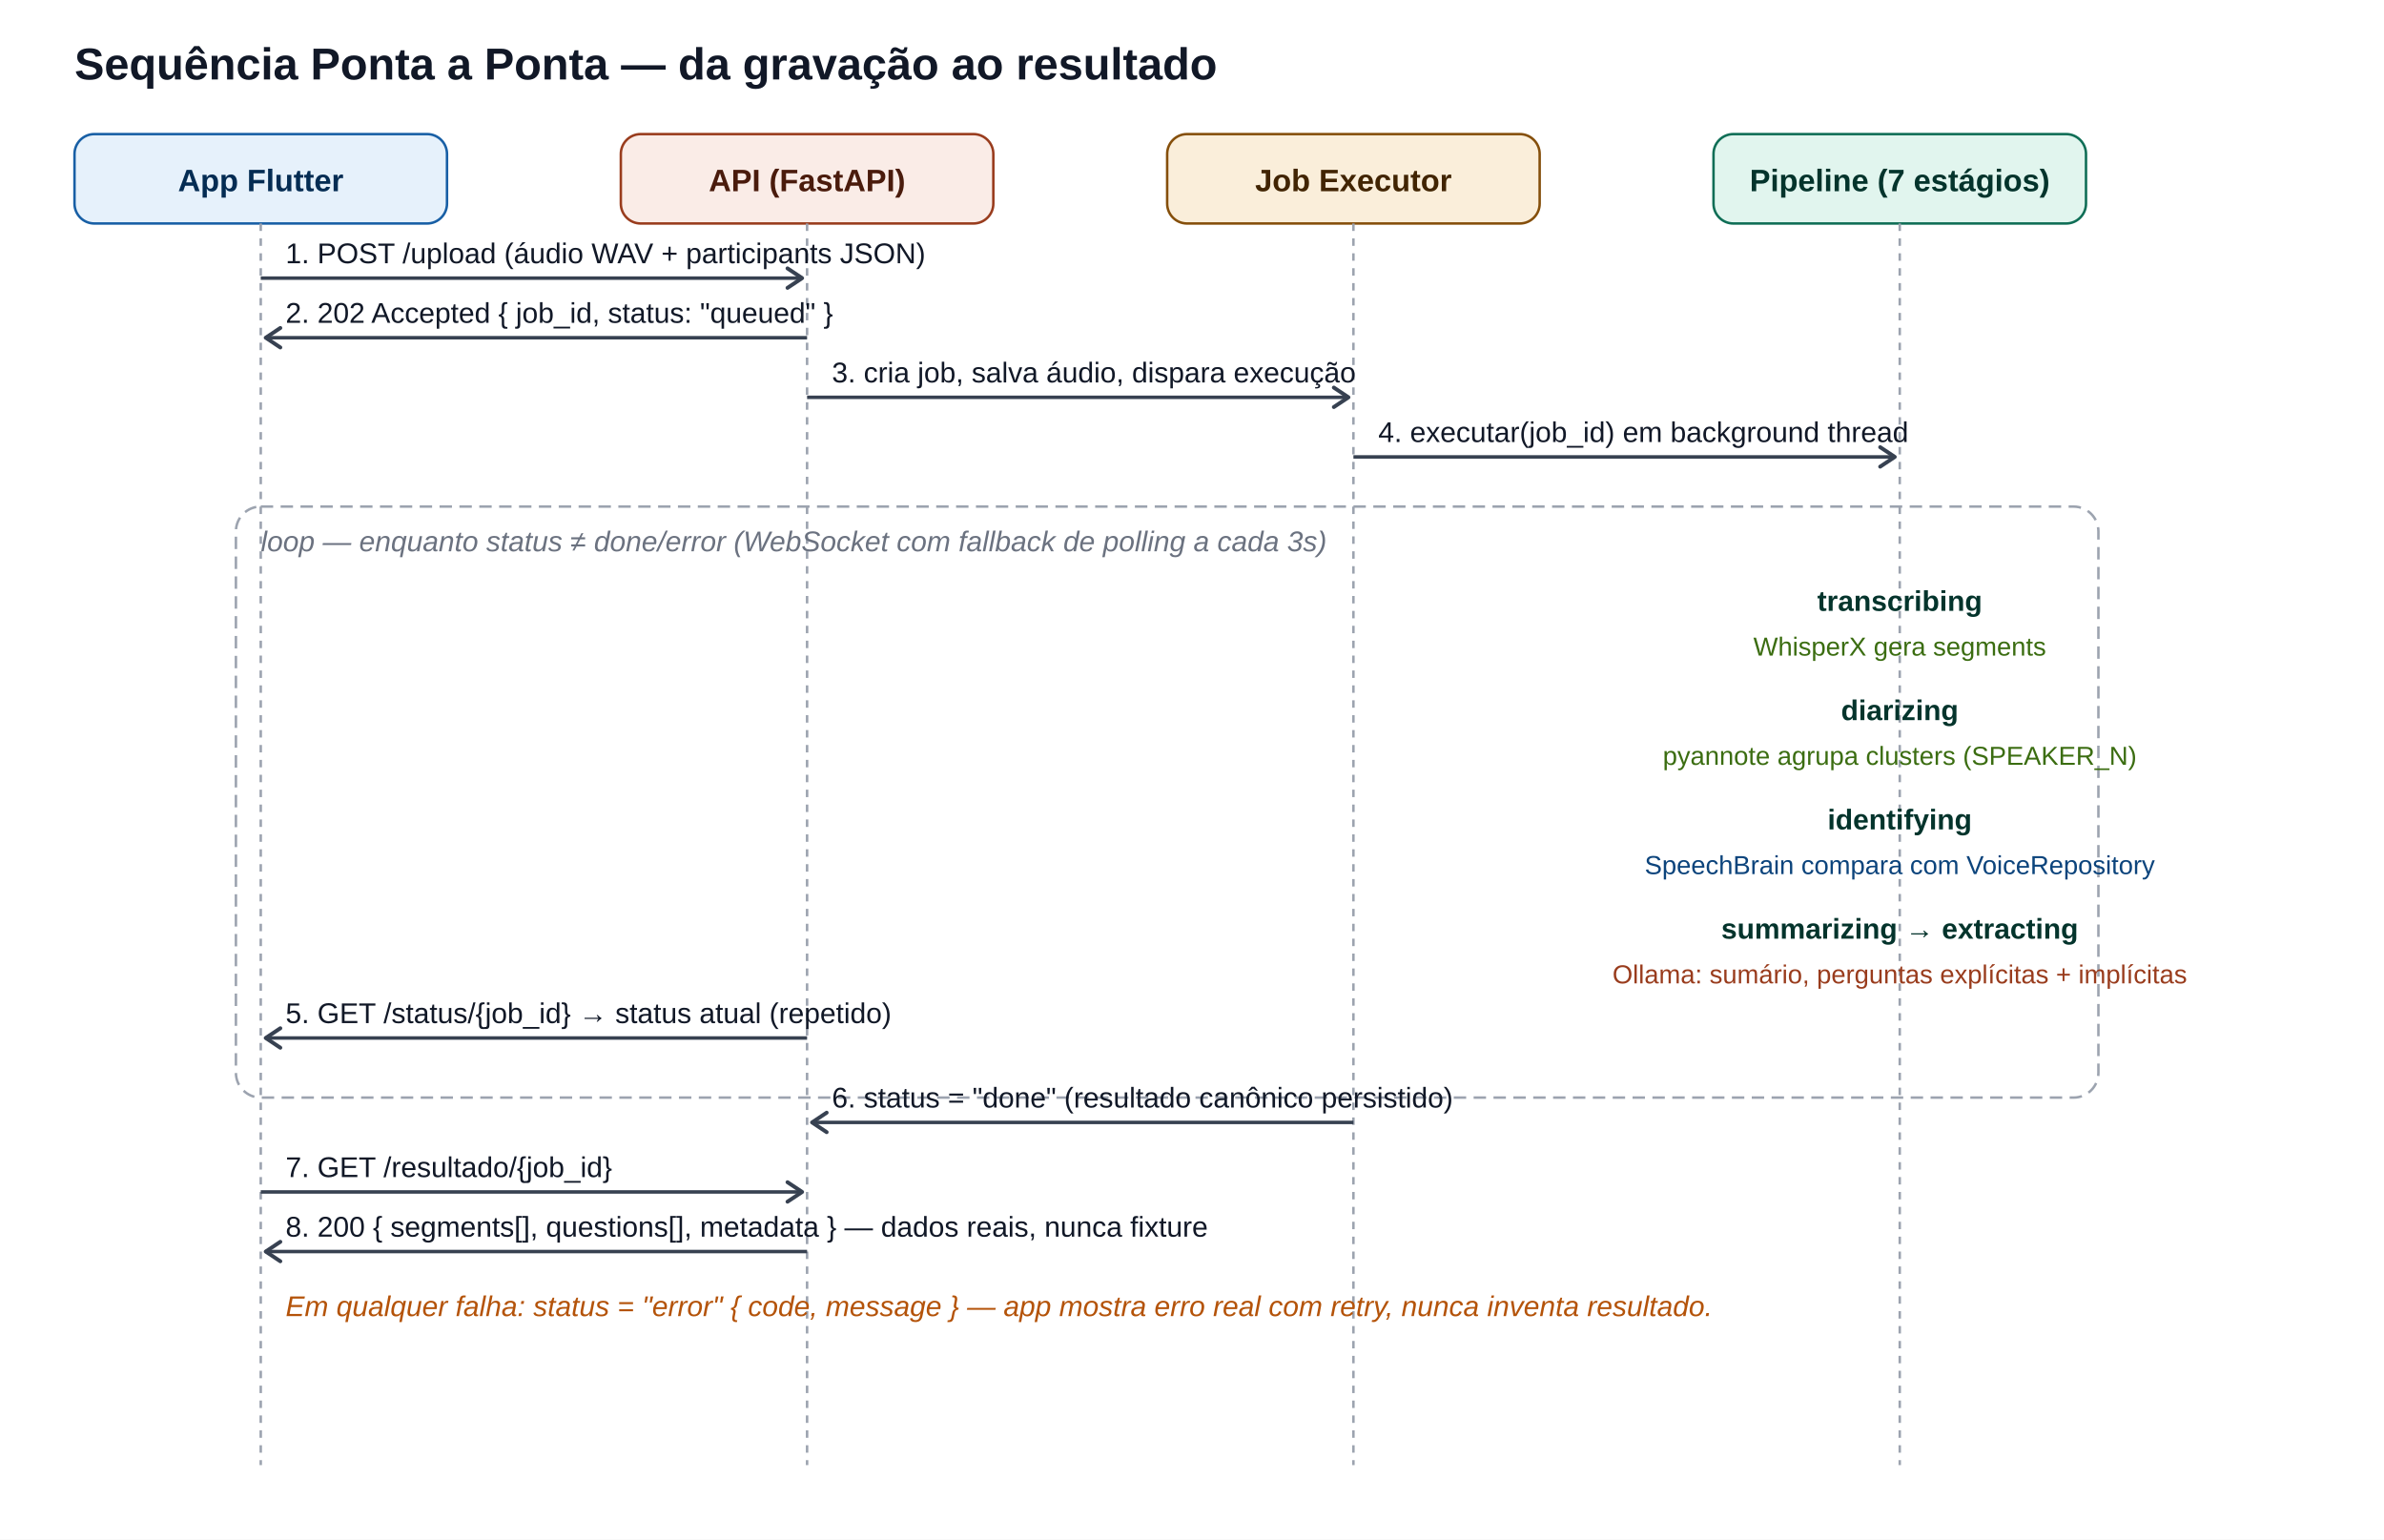
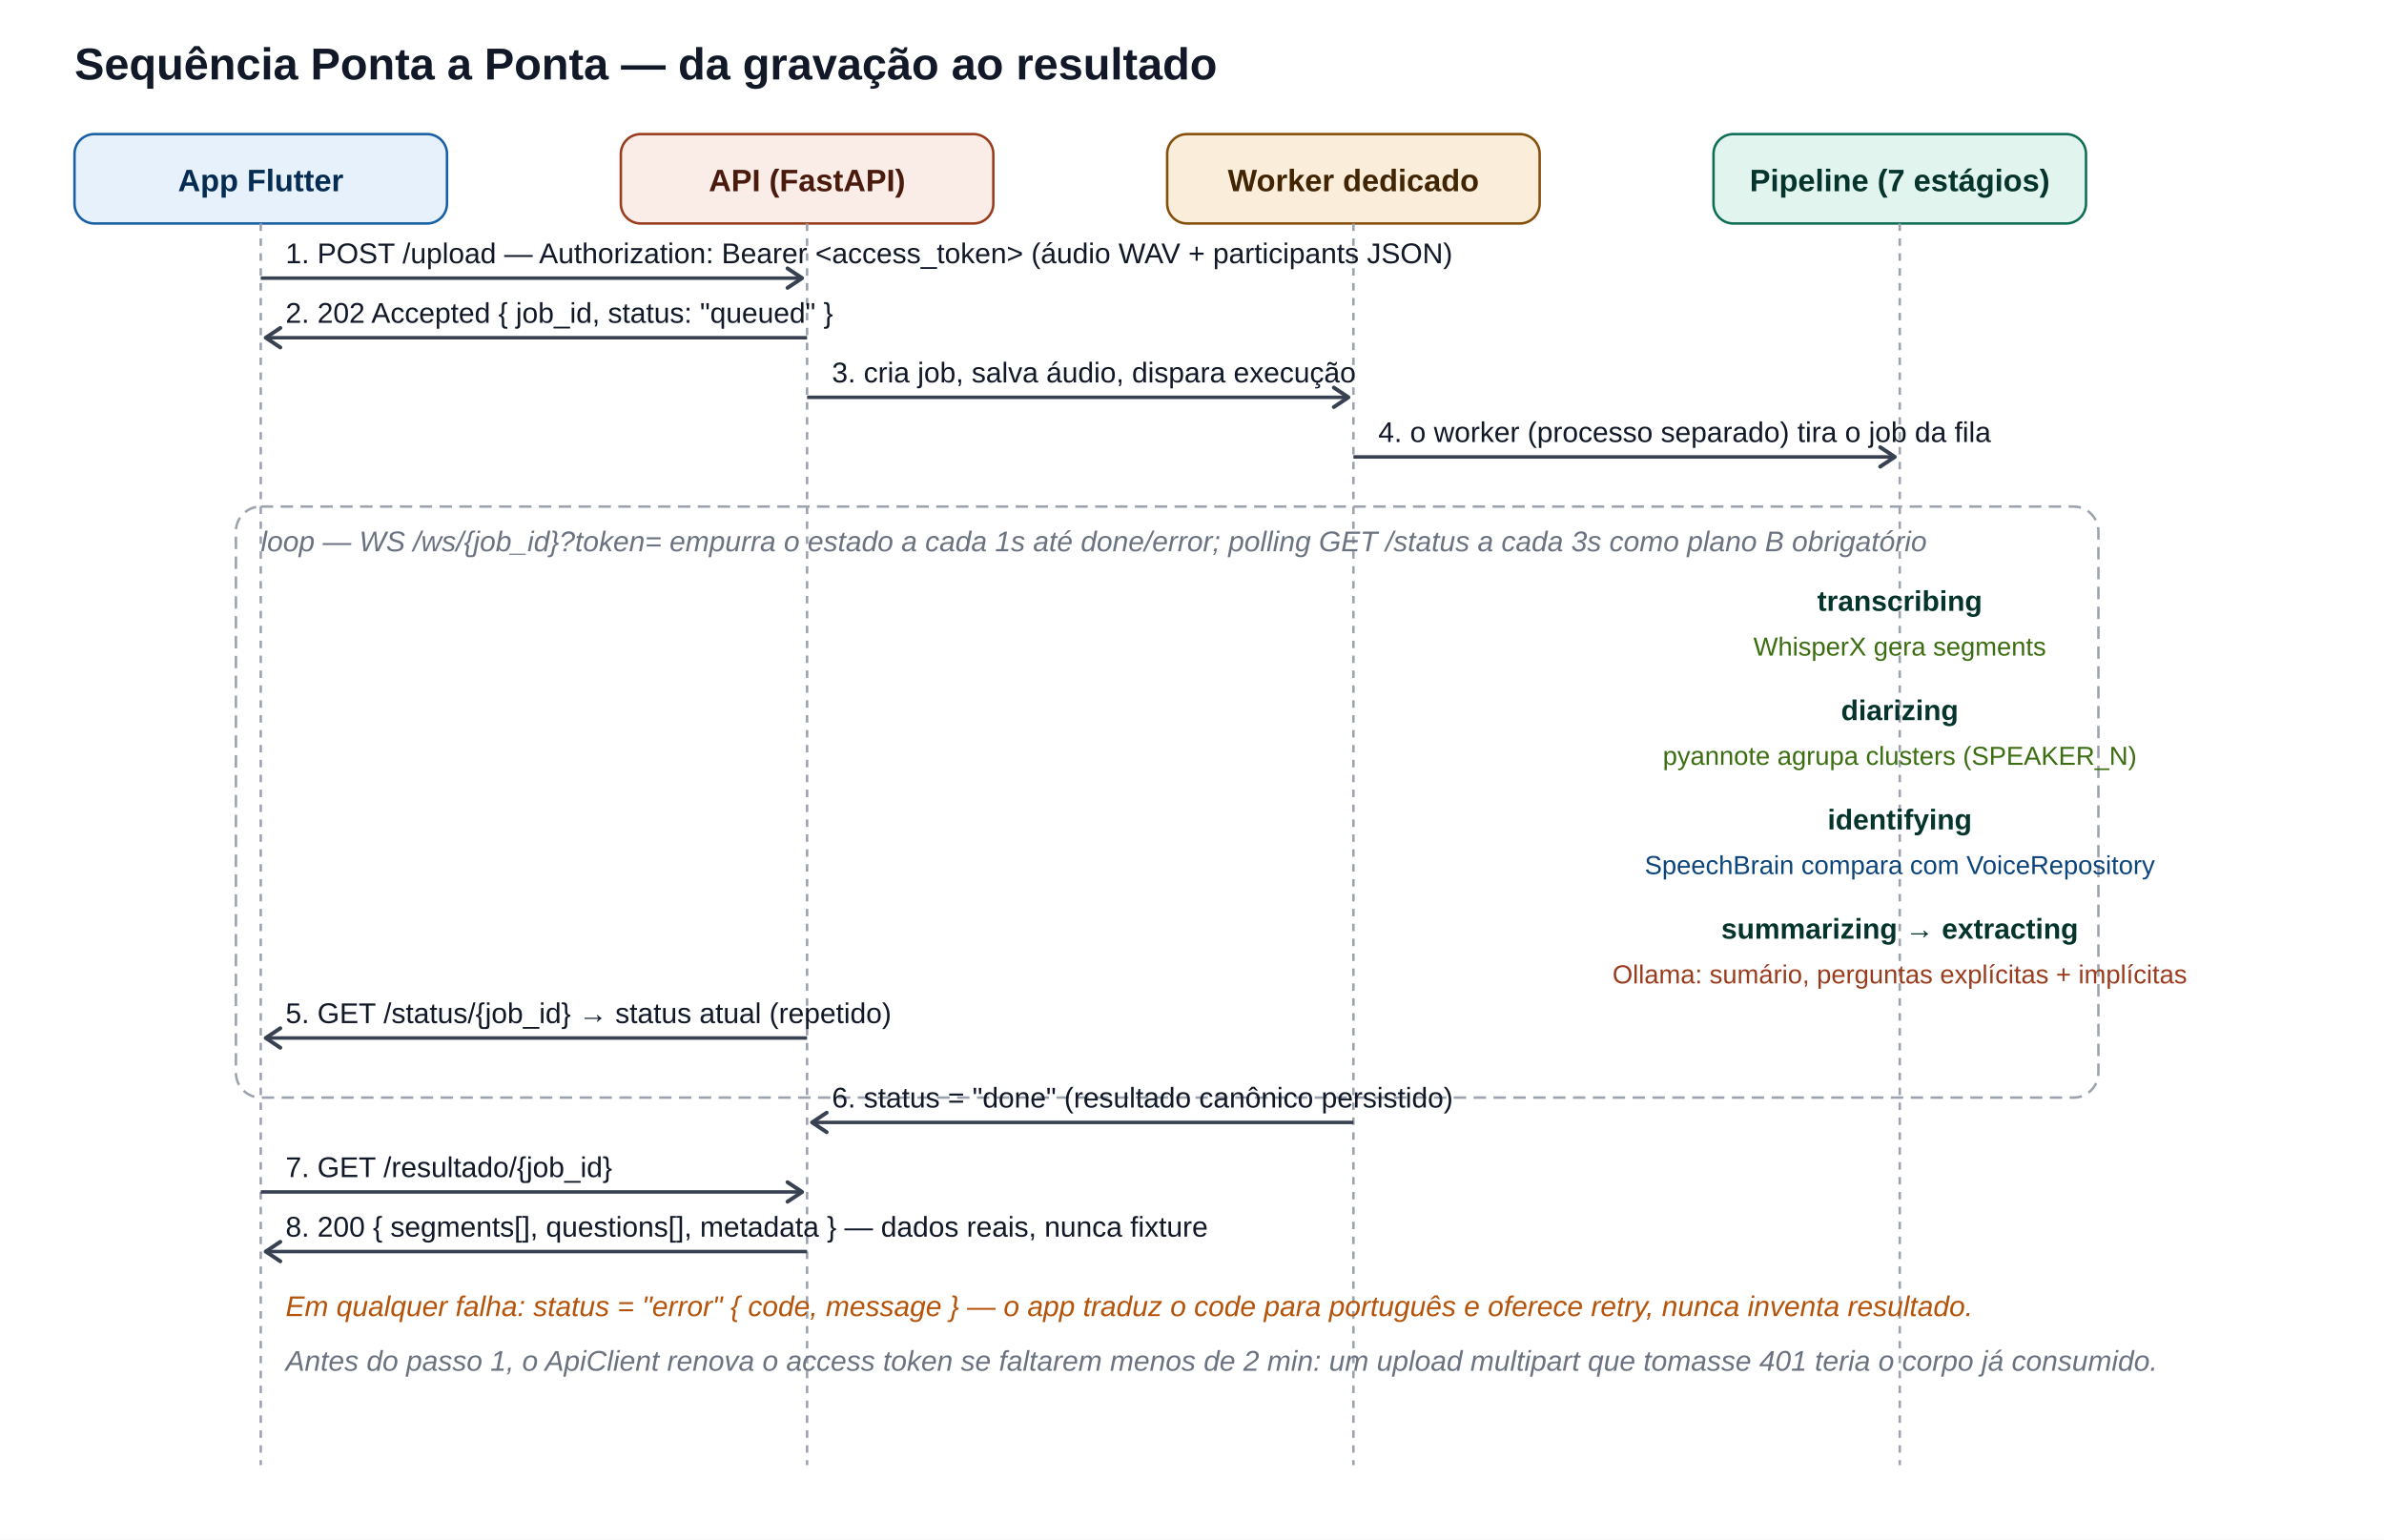
<svg xmlns="http://www.w3.org/2000/svg" width="960" height="620" viewBox="0 0 960 620" font-family="Arial, Helvetica, sans-serif">
  <defs>
    <marker id="arrow4" viewBox="0 0 10 10" refX="8" refY="5" markerWidth="7" markerHeight="7" orient="auto-start-reverse">
      <path d="M2 1L8 5L2 9" fill="none" stroke="#374151" stroke-width="1.6" stroke-linecap="round" stroke-linejoin="round" />
    </marker>
  </defs>
  <rect width="960" height="620" fill="#FFFFFF" />
  <text x="30" y="32" font-size="18" font-weight="bold" fill="#111827">Sequência Ponta a Ponta — da gravação ao resultado</text>
  <g font-size="12.5" font-weight="bold" text-anchor="middle">
    <rect x="30" y="54" width="150" height="36" rx="8" fill="#E6F1FB" stroke="#185FA5" />
    <text x="105" y="77" fill="#042C53">App Flutter</text>
    <rect x="250" y="54" width="150" height="36" rx="8" fill="#FAECE7" stroke="#993C1D" />
    <text x="325" y="77" fill="#4A1B0C">API (FastAPI)</text>
    <rect x="470" y="54" width="150" height="36" rx="8" fill="#FAEEDA" stroke="#854F0B" />
-     <text x="545" y="77" fill="#412402">Job Executor</text>
+     <text x="545" y="77" fill="#412402">Worker dedicado</text>
    <rect x="690" y="54" width="150" height="36" rx="8" fill="#E1F5EE" stroke="#0F6E56" />
    <text x="765" y="77" fill="#04342C">Pipeline (7 estágios)</text>
  </g>
  <line x1="105" y1="90" x2="105" y2="590" stroke="#9CA3AF" stroke-width="1" stroke-dasharray="3,3" />
  <line x1="325" y1="90" x2="325" y2="590" stroke="#9CA3AF" stroke-width="1" stroke-dasharray="3,3" />
  <line x1="545" y1="90" x2="545" y2="590" stroke="#9CA3AF" stroke-width="1" stroke-dasharray="3,3" />
  <line x1="765" y1="90" x2="765" y2="590" stroke="#9CA3AF" stroke-width="1" stroke-dasharray="3,3" />
  <g font-size="11.5" fill="#111827">
    <line x1="105" y1="112" x2="323" y2="112" stroke="#374151" stroke-width="1.4" marker-end="url(#arrow4)" />
-     <text x="115" y="106">1. POST /upload (áudio WAV + participants JSON)</text>
+     <text x="115" y="106">1. POST /upload — Authorization: Bearer &lt;access_token&gt; (áudio WAV + participants JSON)</text>
    <line x1="325" y1="136" x2="107" y2="136" stroke="#374151" stroke-width="1.4" marker-end="url(#arrow4)" />
    <text x="115" y="130">2. 202 Accepted { job_id, status: "queued" }</text>
    <line x1="325" y1="160" x2="543" y2="160" stroke="#374151" stroke-width="1.4" marker-end="url(#arrow4)" />
    <text x="335" y="154">3. cria job, salva áudio, dispara execução</text>
    <line x1="545" y1="184" x2="763" y2="184" stroke="#374151" stroke-width="1.4" marker-end="url(#arrow4)" />
-     <text x="555" y="178">4. executar(job_id) em background thread</text>
+     <text x="555" y="178">4. o worker (processo separado) tira o job da fila</text>
    <rect x="95" y="204" width="750" height="238" rx="10" fill="none" stroke="#9CA3AF" stroke-width="1" stroke-dasharray="5,3" />
-     <text x="105" y="222" font-style="italic" fill="#6B7280">loop — enquanto status ≠ done/error (WebSocket com fallback de polling a cada 3s)</text>
+     <text x="105" y="222" font-style="italic" fill="#6B7280">loop — WS /ws/{job_id}?token= empurra o estado a cada 1s até done/error; polling GET /status a cada 3s como plano B obrigatório</text>
    <text x="765" y="246" text-anchor="middle" font-weight="bold" fill="#04342C">transcribing</text>
    <text x="765" y="264" text-anchor="middle" fill="#3B6D11" font-size="10.5">WhisperX gera segments</text>
    <text x="765" y="290" text-anchor="middle" font-weight="bold" fill="#04342C">diarizing</text>
    <text x="765" y="308" text-anchor="middle" fill="#3B6D11" font-size="10.5">pyannote agrupa clusters (SPEAKER_N)</text>
    <text x="765" y="334" text-anchor="middle" font-weight="bold" fill="#04342C">identifying</text>
    <text x="765" y="352" text-anchor="middle" fill="#0C447C" font-size="10.5">SpeechBrain compara com VoiceRepository</text>
    <text x="765" y="378" text-anchor="middle" font-weight="bold" fill="#04342C">summarizing → extracting</text>
    <text x="765" y="396" text-anchor="middle" fill="#993C1D" font-size="10.5">Ollama: sumário, perguntas explícitas + implícitas</text>
    <line x1="325" y1="418" x2="107" y2="418" stroke="#374151" stroke-width="1.4" marker-end="url(#arrow4)" />
    <text x="115" y="412">5. GET /status/{job_id} → status atual (repetido)</text>
    <line x1="545" y1="452" x2="327" y2="452" stroke="#374151" stroke-width="1.4" marker-end="url(#arrow4)" />
    <text x="335" y="446">6. status = "done" (resultado canônico persistido)</text>
    <line x1="105" y1="480" x2="323" y2="480" stroke="#374151" stroke-width="1.4" marker-end="url(#arrow4)" />
    <text x="115" y="474">7. GET /resultado/{job_id}</text>
    <line x1="325" y1="504" x2="107" y2="504" stroke="#374151" stroke-width="1.4" marker-end="url(#arrow4)" />
    <text x="115" y="498">8. 200 { segments[], questions[], metadata } — dados reais, nunca fixture</text>
-     <text x="115" y="530" font-style="italic" fill="#B45309">Em qualquer falha: status = "error" { code, message } — app mostra erro real com retry, nunca inventa resultado.</text>
+     <text x="115" y="530" font-style="italic" fill="#B45309">Em qualquer falha: status = "error" { code, message } — o app traduz o code para português e oferece retry, nunca inventa resultado.</text>
+     <text x="115" y="552" font-style="italic" fill="#6B7280">Antes do passo 1, o ApiClient renova o access token se faltarem menos de 2 min: um upload multipart que tomasse 401 teria o corpo já consumido.</text>
  </g>
</svg>
